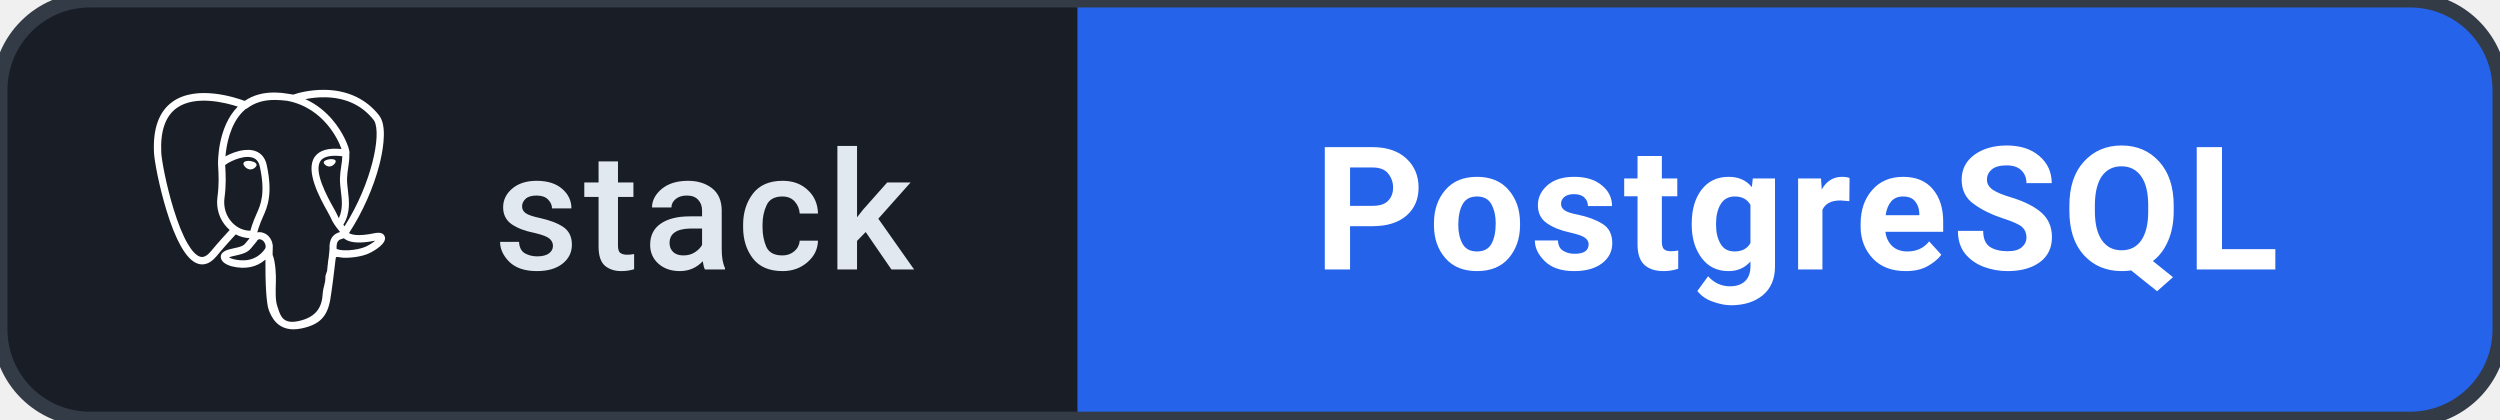
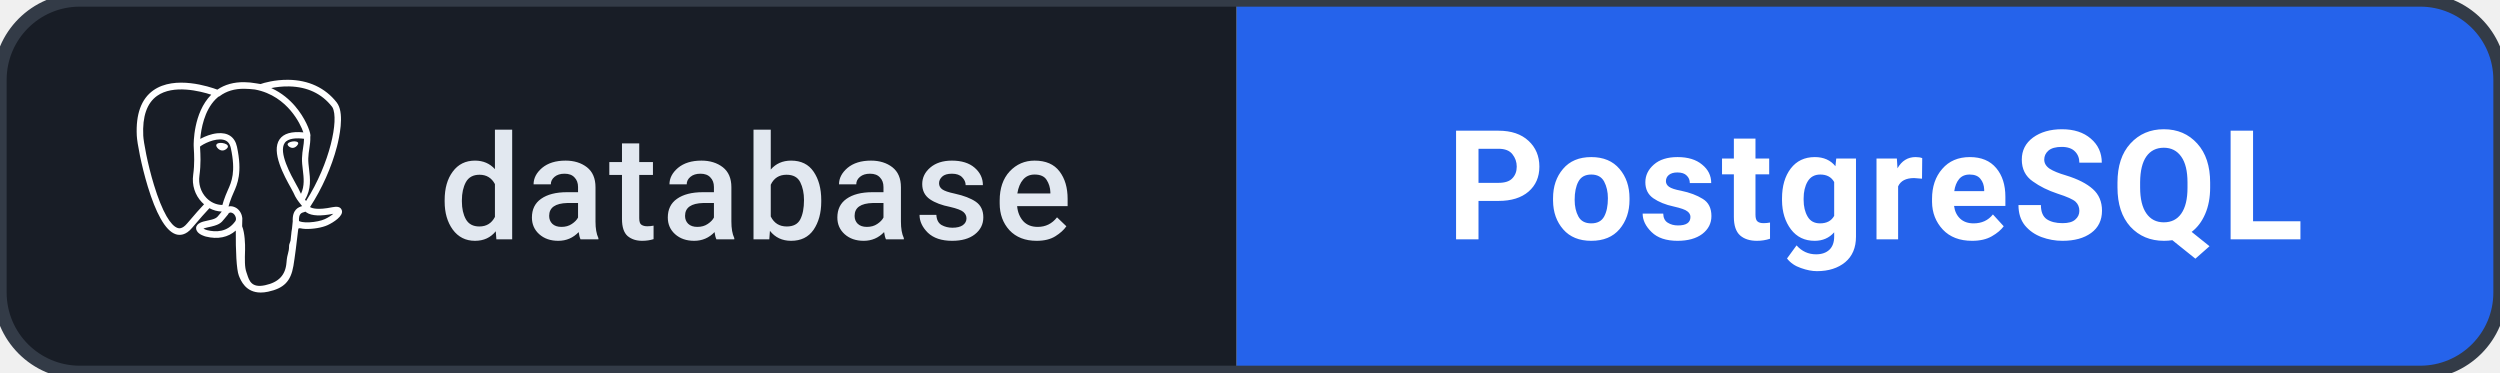
- <svg xmlns="http://www.w3.org/2000/svg" width="167" height="28" viewBox="0 0 167 28" fill="none" role="img" aria-label="stack: PostgreSQL">
-   <clipPath id="clip_y3ljtu">
-     <rect width="167" height="28" rx="6" />
+ <svg xmlns="http://www.w3.org/2000/svg" width="188" height="28" viewBox="0 0 188 28" fill="none" role="img" aria-label="database: PostgreSQL">
+   <clipPath id="clip_mku4fb">
+     <rect width="188" height="28" rx="6" />
  </clipPath>
-   <g clip-path="url(#clip_y3ljtu)">
-     <rect width="72" height="28" fill="#181d26" />
+   <g clip-path="url(#clip_mku4fb)">
+     <rect width="93" height="28" fill="#181d26" />
    <svg x="10" y="6" width="16" height="16" viewBox="0 0 24 24" aria-hidden="true">
      <path fill="#ffffff" d="M23.559 14.723a.527.527 0 0 0-.056-.119c-.139-.263-.477-.342-1.007-.232-1.653.341-2.293.131-2.526-.019 1.342-2.048 2.445-4.522 3.041-6.83.271-1.051.798-3.524.122-4.732a1.564 1.564 0 0 0-.151-.235C21.693.909 19.801.025 17.51.001c-1.495-.016-2.771.346-3.116.479a9.449 9.449 0 0 0-.516-.082 8.044 8.044 0 0 0-1.311-.128c-1.182-.018-2.204.264-3.05.841-.857-.321-4.789-1.645-7.222.079C.936 2.153.309 3.873.43 6.304c.041.818.507 3.334 1.242 5.744.46 1.506.939 2.702 1.433 3.582.553.994 1.126 1.593 1.714 1.79.447.149 1.133.144 1.858-.728.801-.964 1.59-1.826 1.945-2.207.435.235.906.362 1.39.377a.057.057 0 0 0 0.0.004 11.031 11.031 0 0 0-.247.305c-.339.43-.409.52-1.5.744-.31.064-1.134.234-1.146.811-.003.122.033.231.092.327.227.423.922.61 1.015.633 1.335.334 2.504.092 3.371-.679-.017 2.231.077 4.417.345 5.087.221.553.762 1.905 2.469 1.904.251 0 .526-.029.83-.094 1.782-.382 2.556-1.17 2.855-2.906.15-.871.402-2.875.539-4.101.017-.07.036-.121.057-.136.001-.001.07-.047.427.031a.367.367 0 0 0 .044.007l.254.022.015.001c.847.038 1.911-.143 2.531-.431.644-.299 1.806-1.032 1.595-1.67zM2.371 11.877c-.744-2.436-1.178-4.885-1.212-5.572-.109-2.171.417-3.683 1.562-4.493 1.837-1.299 4.84-.541 6.108-.13-.003.003-.007.006-.01.009-2.024 2.044-1.976 5.536-1.971 5.75-0.0.082.007.199.016.359.035.587.1 1.68-.073 2.918-.161 1.15.194 2.276.973 3.089.081.084.165.163.252.237-.347.371-1.1 1.193-1.903 2.158-.568.682-.96.552-1.089.509-.392-.131-.813-.587-1.238-1.322-.48-.839-.964-2.032-1.415-3.513zm6.007 5.087c-.171-.043-.327-.113-.432-.177.089-.039.237-.09.483-.141 1.283-.264 1.482-.451 1.914-1.0.099-.126.212-.269.367-.443a.355.355 0 0 0 .074-.13c.171-.151.272-.11.437-.042.156.065.308.26.369.475.029.102.062.294-.045.444-.904 1.266-2.222 1.249-3.168 1.013zm2.094-3.988-.052.141c-.133.357-.257.688-.333 1.003-.667-.002-1.317-.287-1.81-.802-.628-.655-.913-1.566-.782-2.5.183-1.308.115-2.447.079-3.059-.005-.086-.009-.161-.012-.22.296-.262 1.666-.996 2.643-.772.446.102.718.406.831.928.585 2.704.077 3.831-.33 4.736-.084.187-.163.363-.231.545zm7.364 4.572c-.017.177-.036.376-.062.596l-.146.438a.355.355 0 0 0-.018.108c-.006.475-.054.649-.115.869-.063.229-.135.489-.179 1.058-.11 1.414-.878 2.227-2.417 2.557-1.516.325-1.784-.497-2.021-1.222a6.582 6.582 0 0 0-.077-.227c-.215-.586-.191-1.412-.157-2.555.017-.561-.025-1.901-.33-2.646.004-.293.011-.591.019-.892a.353.353 0 0 0-.015-.113 1.493 1.493 0 0 0-.044-.208c-.123-.428-.421-.787-.78-.935-.142-.059-.404-.167-.718-.087.067-.276.183-.588.309-.925l.053-.142c.059-.16.134-.326.213-.501.426-.948 1.011-2.245.377-5.177-.237-1.098-1.03-1.634-2.232-1.51-.721.075-1.38.365-1.709.532a5.672 5.672 0 0 0-.196.104c.092-1.106.439-3.174 1.736-4.482a4.031 4.031 0 0 1 .303-.276.353.353 0 0 0 .145-.064c.752-.571 1.694-.851 2.802-.833.409.007.802.034 1.174.081 1.939.354 3.244 1.447 4.036 2.383.814.962 1.255 1.931 1.431 2.454-1.323-.135-2.223.127-2.68.779-.993 1.419.543 4.173 1.281 5.496.135.243.252.452.289.541.24.583.551.971.779 1.255.07.087.137.171.189.245-.401.116-1.121.383-1.055 1.717-.012.156-.042.447-.083.815-.046.208-.07.46-.099.766zm.89-1.621c-.041-.832.269-.918.597-1.01a2.857 2.857 0 0 0 .135-.041 1.202 1.202 0 0 0 .134.103c.57.377 1.582.421 3.007.134-.202.177-.519.399-.953.601-.41.19-1.096.333-1.747.364-.72.034-1.086-.081-1.172-.151zm.57-9.271c-.006.351-.054.669-.105 1.002-.055.358-.112.727-.126 1.176-.014.437.04.891.093 1.33.107.887.216 1.8-.207 2.701a3.527 3.527 0 0 1-.188-.386c-.053-.128-.167-.333-.325-.616-.616-1.104-2.057-3.69-1.319-4.745.38-.543 1.341-.566 2.178-.463zm.228 7.014a12.376 12.376 0 0 0-.085-.107l-.035-.044c.726-1.2.584-2.386.458-3.438-.052-.432-.101-.84-.088-1.223.013-.406.067-.754.118-1.091.064-.415.129-.844.111-1.351.013-.053.019-.116.012-.19-.046-.485-.6-1.938-1.729-3.253-.608-.707-1.49-1.497-2.689-2.039.525-.107 1.233-.203 2.024-.186 2.051.046 3.675.814 4.824 2.282a.908.908 0 0 1 .067.1c.723 1.356-.276 6.275-2.987 10.54zm-8.817-6.116c-.025.179-.309.422-.621.422a.582.582 0 0 1-.081-.006c-.187-.026-.377-.144-.506-.316-.046-.06-.12-.178-.105-.284.005-.04.026-.099.092-.149.118-.089.352-.123.61-.087.316.044.643.194.611.419zm7.931-.411c.011.079-.049.201-.153.31-.068.072-.212.196-.408.223a.546.546 0 0 1-.075.005c-.293 0-.541-.234-.561-.372-.024-.176.264-.311.561-.352.297-.041.611.009.636.185z" />
    </svg>
-     <text x="33" y="18" fill="#e2e8f0" font-family="-apple-system, BlinkMacSystemFont, 'Segoe UI', Roboto, 'Hiragino Sans', 'Hiragino Kaku Gothic ProN', 'Yu Gothic', Meiryo, 'Microsoft YaHei', 'PingFang SC', 'Noto Sans CJK SC', 'Noto Sans CJK JP', sans-serif" font-size="11" font-weight="500" letter-spacing="0.3px">stack</text>
-     <rect x="72" width="95" height="28" fill="#2563eb" />
-     <text x="120" y="18" fill="#ffffff" font-family="-apple-system, BlinkMacSystemFont, 'Segoe UI', Roboto, 'Hiragino Sans', 'Hiragino Kaku Gothic ProN', 'Yu Gothic', Meiryo, 'Microsoft YaHei', 'PingFang SC', 'Noto Sans CJK SC', 'Noto Sans CJK JP', sans-serif" font-size="11.5" font-weight="700" text-anchor="middle" letter-spacing="0.3px">PostgreSQL</text>
+     <text x="33" y="18" fill="#e2e8f0" font-family="-apple-system, BlinkMacSystemFont, 'Segoe UI', Roboto, 'Hiragino Sans', 'Hiragino Kaku Gothic ProN', 'Yu Gothic', Meiryo, 'Microsoft YaHei', 'PingFang SC', 'Noto Sans CJK SC', 'Noto Sans CJK JP', sans-serif" font-size="11" font-weight="500" letter-spacing="0.3px">database</text>
+     <rect x="93" width="95" height="28" fill="#2563eb" />
+     <text x="141" y="18" fill="#ffffff" font-family="-apple-system, BlinkMacSystemFont, 'Segoe UI', Roboto, 'Hiragino Sans', 'Hiragino Kaku Gothic ProN', 'Yu Gothic', Meiryo, 'Microsoft YaHei', 'PingFang SC', 'Noto Sans CJK SC', 'Noto Sans CJK JP', sans-serif" font-size="11.5" font-weight="700" text-anchor="middle" letter-spacing="0.3px">PostgreSQL</text>
  </g>
-   <rect width="167" height="28" rx="6" fill="none" stroke="#333b47" stroke-width="1" />
+   <rect width="188" height="28" rx="6" fill="none" stroke="#333b47" stroke-width="1" />
</svg>
